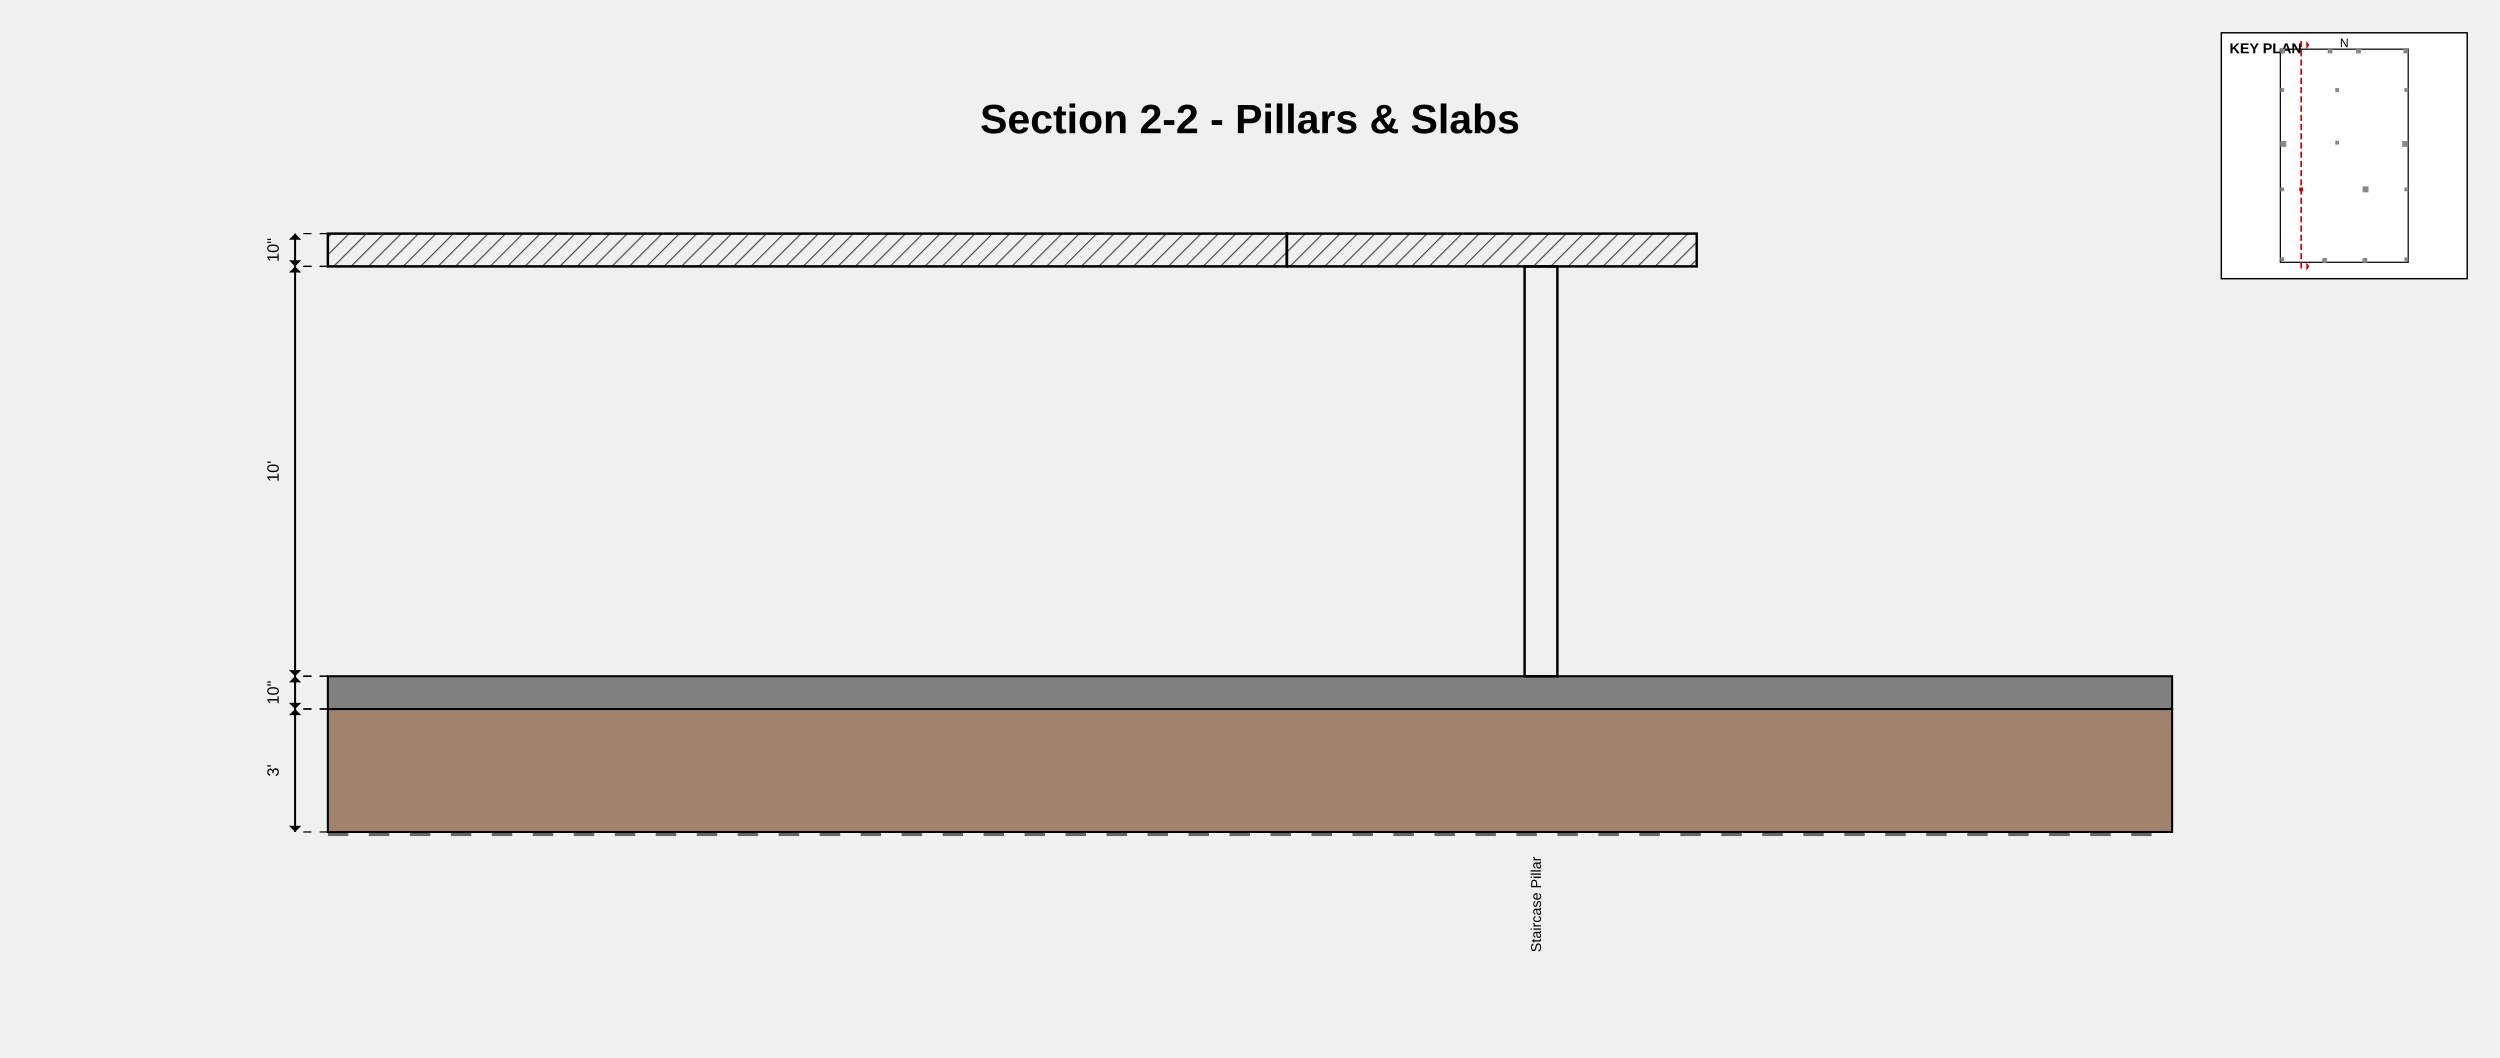
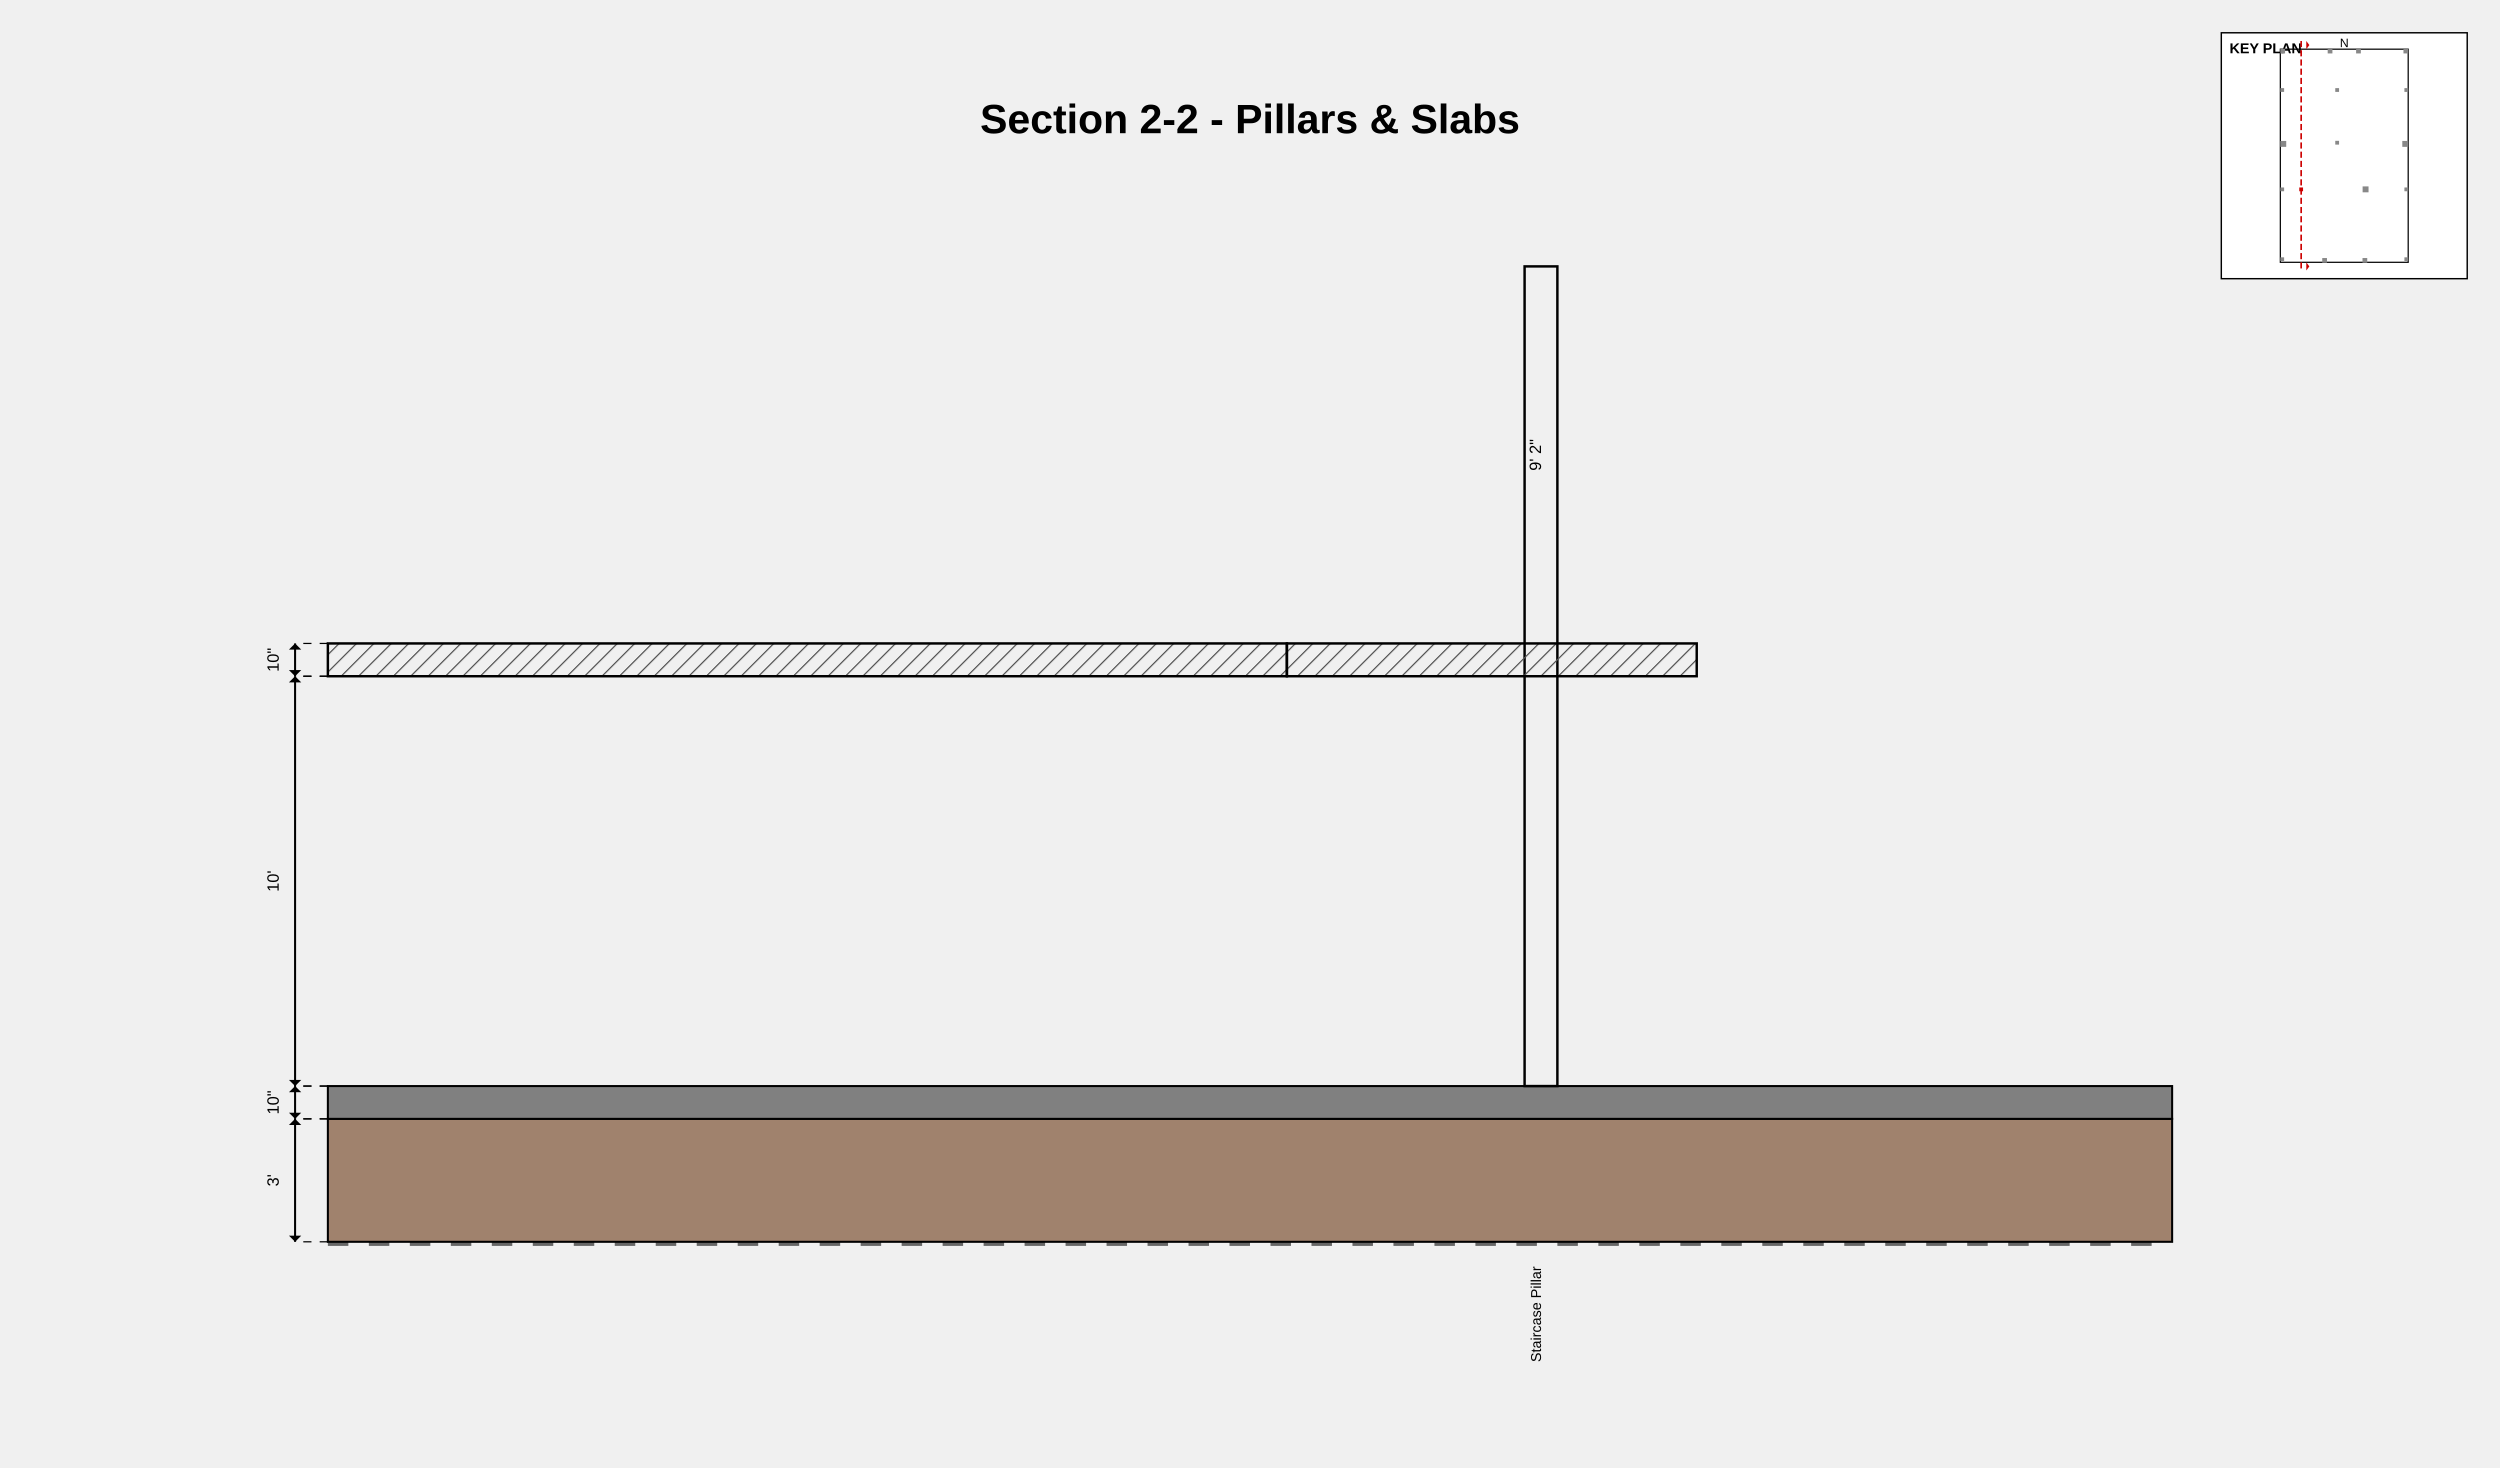
- <svg xmlns="http://www.w3.org/2000/svg" width="1220.0" height="516.0" viewBox="0 0 1220.0 516.0">
+ <svg xmlns="http://www.w3.org/2000/svg" width="1220.0" height="716.0" viewBox="0 0 1220.0 716.0">
  <defs>
    <style>text { font-family: Arial, sans-serif; }</style>
    <pattern id="slab_hatch" patternUnits="userSpaceOnUse" width="3" height="3" patternTransform="rotate(45)">
      <line x1="0" y1="0" x2="0" y2="3" stroke="#555" stroke-width="0.6" />
    </pattern>
  </defs>
  <text x="610.0" y="65" text-anchor="middle" font-size="20" font-weight="bold">Section 2-2 - Pillars &amp; Slabs</text>
  <g class="key-plan">
    <rect x="1084.0" y="16" width="120" height="120" fill="#fff" stroke="#000" stroke-width="0.7" />
    <text x="1088.0" y="26" font-size="7" font-weight="bold" fill="#000">KEY PLAN</text>
    <rect x="1112.8" y="24.0" width="62.4" height="104.0" fill="none" stroke="#000" stroke-width="0.6" />
    <rect x="1112.8" y="23.769" width="2.311" height="2.311" fill="#888" stroke="none" />
    <rect x="1135.911" y="23.769" width="2.311" height="2.311" fill="#888" stroke="none" />
    <rect x="1149.778" y="23.769" width="2.311" height="2.311" fill="#888" stroke="none" />
    <rect x="1172.889" y="23.769" width="2.311" height="2.311" fill="#888" stroke="none" />
    <rect x="1112.8" y="43.003" width="1.849" height="1.849" fill="#888" stroke="none" />
    <rect x="1139.609" y="43.003" width="1.849" height="1.849" fill="#888" stroke="none" />
    <rect x="1173.351" y="43.003" width="1.849" height="1.849" fill="#888" stroke="none" />
    <rect x="1112.788" y="68.778" width="2.889" height="2.889" fill="#888" stroke="none" />
    <rect x="1139.609" y="68.72" width="1.849" height="1.849" fill="#888" stroke="none" />
    <rect x="1172.323" y="68.778" width="2.889" height="2.889" fill="#888" stroke="none" />
    <rect x="1112.8" y="91.484" width="1.849" height="1.849" fill="#888" stroke="none" />
    <rect x="1122.044" y="91.484" width="1.849" height="1.849" fill="#c00" stroke="none" />
    <rect x="1152.956" y="90.964" width="2.889" height="2.889" fill="#888" stroke="none" />
    <rect x="1173.351" y="91.484" width="1.849" height="1.849" fill="#888" stroke="none" />
    <rect x="1112.8" y="125.573" width="1.849" height="1.849" fill="#888" stroke="none" />
    <rect x="1133.253" y="125.92" width="2.311" height="2.311" fill="#888" stroke="none" />
    <rect x="1152.898" y="125.92" width="2.311" height="2.311" fill="#888" stroke="none" />
    <rect x="1173.351" y="125.573" width="1.849" height="1.849" fill="#888" stroke="none" />
    <line x1="1122.969" y1="20.0" x2="1122.969" y2="132.0" stroke="#c00" stroke-width="0.8" stroke-dasharray="3,1.5" />
    <polygon points="1126.969,22.0 1125.469,20.0 1125.469,24.0" fill="#c00" />
    <polygon points="1126.969,130.0 1125.469,128.0 1125.469,132.0" fill="#c00" />
    <text x="1144.0" y="23.0" font-size="6" text-anchor="middle" fill="#000">N</text>
  </g>
  <g transform="translate(160, 90) scale(2.0)">
-     <line x1="0" y1="158" x2="450" y2="158" stroke="#666" stroke-width="2" stroke-dasharray="5,5" />
-     <rect x="0" y="128" width="450" height="30" fill="#A0826D" stroke="#000" stroke-width="0.5" />
-     <rect x="0" y="120" width="450" height="8" fill="#808080" stroke="#000" stroke-width="0.5" />
-     <rect x="292.0" y="20" width="8" height="100" fill="none" stroke="#000" stroke-width="0.6" />
-     <rect x="0" y="12.0" width="234" height="8" fill="url(#slab_hatch)" stroke="#000" stroke-width="0.6" />
-     <rect x="234" y="12.0" width="100" height="8" fill="url(#slab_hatch)" stroke="#000" stroke-width="0.6" />
-     <text x="296.0" y="164" text-anchor="end" font-size="3.5" fill="#000" transform="rotate(-90 296.0 164)">Staircase Pillar</text>
-     <line x1="0" y1="158" x2="-8" y2="158" stroke="#000" stroke-width="0.3" stroke-dasharray="2,2" />
-     <line x1="0" y1="128" x2="-8" y2="128" stroke="#000" stroke-width="0.3" stroke-dasharray="2,2" />
-     <line x1="-8" y1="158" x2="-8" y2="128" stroke="#000" stroke-width="0.5" />
-     <polygon points="-8,158 -9.5,156.5 -6.5,156.5" fill="#000" />
-     <polygon points="-8,128 -9.5,129.5 -6.5,129.5" fill="#000" />
-     <text x="-12" y="143.0" text-anchor="middle" font-size="4" fill="#000" transform="rotate(-90 -12 143.0)">3'</text>
-     <line x1="0" y1="128" x2="-8" y2="128" stroke="#000" stroke-width="0.3" stroke-dasharray="2,2" />
-     <line x1="0" y1="120" x2="-8" y2="120" stroke="#000" stroke-width="0.3" stroke-dasharray="2,2" />
-     <line x1="-8" y1="128" x2="-8" y2="120" stroke="#000" stroke-width="0.5" />
-     <polygon points="-8,128 -9.5,126.5 -6.5,126.5" fill="#000" />
-     <polygon points="-8,120 -9.5,121.5 -6.5,121.5" fill="#000" />
-     <text x="-12" y="124.0" text-anchor="middle" font-size="4" fill="#000" transform="rotate(-90 -12 124.0)">10"</text>
-     <line x1="0" y1="120" x2="-8" y2="120" stroke="#000" stroke-width="0.3" stroke-dasharray="2,2" />
-     <line x1="0" y1="20.0" x2="-8" y2="20.0" stroke="#000" stroke-width="0.3" stroke-dasharray="2,2" />
-     <line x1="-8" y1="120" x2="-8" y2="20.0" stroke="#000" stroke-width="0.5" />
-     <polygon points="-8,120 -9.5,118.5 -6.5,118.5" fill="#000" />
-     <polygon points="-8,20.0 -9.5,21.5 -6.5,21.5" fill="#000" />
-     <text x="-12" y="70.0" text-anchor="middle" font-size="4" fill="#000" transform="rotate(-90 -12 70.0)">10'</text>
-     <line x1="0" y1="20.0" x2="-8" y2="20.0" stroke="#000" stroke-width="0.3" stroke-dasharray="2,2" />
-     <line x1="0" y1="12.0" x2="-8" y2="12.0" stroke="#000" stroke-width="0.3" stroke-dasharray="2,2" />
-     <line x1="-8" y1="20.0" x2="-8" y2="12.0" stroke="#000" stroke-width="0.5" />
-     <polygon points="-8,20.0 -9.5,18.5 -6.5,18.5" fill="#000" />
-     <polygon points="-8,12.0 -9.5,13.5 -6.5,13.5" fill="#000" />
-     <text x="-12" y="16.0" text-anchor="middle" font-size="4" fill="#000" transform="rotate(-90 -12 16.0)">10"</text>
+     <line x1="0" y1="258" x2="450" y2="258" stroke="#666" stroke-width="2" stroke-dasharray="5,5" />
+     <rect x="0" y="228" width="450" height="30" fill="#A0826D" stroke="#000" stroke-width="0.5" />
+     <rect x="0" y="220" width="450" height="8" fill="#808080" stroke="#000" stroke-width="0.5" />
+     <rect x="292.0" y="20" width="8" height="200" fill="none" stroke="#000" stroke-width="0.6" />
+     <rect x="0" y="112.0" width="234" height="8" fill="url(#slab_hatch)" stroke="#000" stroke-width="0.6" />
+     <rect x="234" y="112.0" width="100" height="8" fill="url(#slab_hatch)" stroke="#000" stroke-width="0.6" />
+     <text x="296.0" y="66.0" text-anchor="middle" font-size="4.0" fill="#000" transform="rotate(-90 296.0 66.0)">9' 2"</text>
+     <text x="296.0" y="264" text-anchor="end" font-size="3.5" fill="#000" transform="rotate(-90 296.0 264)">Staircase Pillar</text>
+     <line x1="0" y1="258" x2="-8" y2="258" stroke="#000" stroke-width="0.3" stroke-dasharray="2,2" />
+     <line x1="0" y1="228" x2="-8" y2="228" stroke="#000" stroke-width="0.3" stroke-dasharray="2,2" />
+     <line x1="-8" y1="258" x2="-8" y2="228" stroke="#000" stroke-width="0.5" />
+     <polygon points="-8,258 -9.5,256.5 -6.5,256.5" fill="#000" />
+     <polygon points="-8,228 -9.5,229.5 -6.5,229.5" fill="#000" />
+     <text x="-12" y="243.0" text-anchor="middle" font-size="4" fill="#000" transform="rotate(-90 -12 243.0)">3'</text>
+     <line x1="0" y1="228" x2="-8" y2="228" stroke="#000" stroke-width="0.3" stroke-dasharray="2,2" />
+     <line x1="0" y1="220" x2="-8" y2="220" stroke="#000" stroke-width="0.3" stroke-dasharray="2,2" />
+     <line x1="-8" y1="228" x2="-8" y2="220" stroke="#000" stroke-width="0.5" />
+     <polygon points="-8,228 -9.5,226.5 -6.5,226.5" fill="#000" />
+     <polygon points="-8,220 -9.5,221.5 -6.5,221.5" fill="#000" />
+     <text x="-12" y="224.0" text-anchor="middle" font-size="4" fill="#000" transform="rotate(-90 -12 224.0)">10"</text>
+     <line x1="0" y1="220" x2="-8" y2="220" stroke="#000" stroke-width="0.3" stroke-dasharray="2,2" />
+     <line x1="0" y1="120.0" x2="-8" y2="120.0" stroke="#000" stroke-width="0.3" stroke-dasharray="2,2" />
+     <line x1="-8" y1="220" x2="-8" y2="120.0" stroke="#000" stroke-width="0.5" />
+     <polygon points="-8,220 -9.5,218.5 -6.5,218.5" fill="#000" />
+     <polygon points="-8,120.0 -9.5,121.5 -6.5,121.5" fill="#000" />
+     <text x="-12" y="170.0" text-anchor="middle" font-size="4" fill="#000" transform="rotate(-90 -12 170.0)">10'</text>
+     <line x1="0" y1="120.0" x2="-8" y2="120.0" stroke="#000" stroke-width="0.3" stroke-dasharray="2,2" />
+     <line x1="0" y1="112.0" x2="-8" y2="112.0" stroke="#000" stroke-width="0.3" stroke-dasharray="2,2" />
+     <line x1="-8" y1="120.0" x2="-8" y2="112.0" stroke="#000" stroke-width="0.5" />
+     <polygon points="-8,120.0 -9.5,118.5 -6.5,118.5" fill="#000" />
+     <polygon points="-8,112.0 -9.5,113.5 -6.5,113.5" fill="#000" />
+     <text x="-12" y="116.0" text-anchor="middle" font-size="4" fill="#000" transform="rotate(-90 -12 116.0)">10"</text>
  </g>
</svg>
